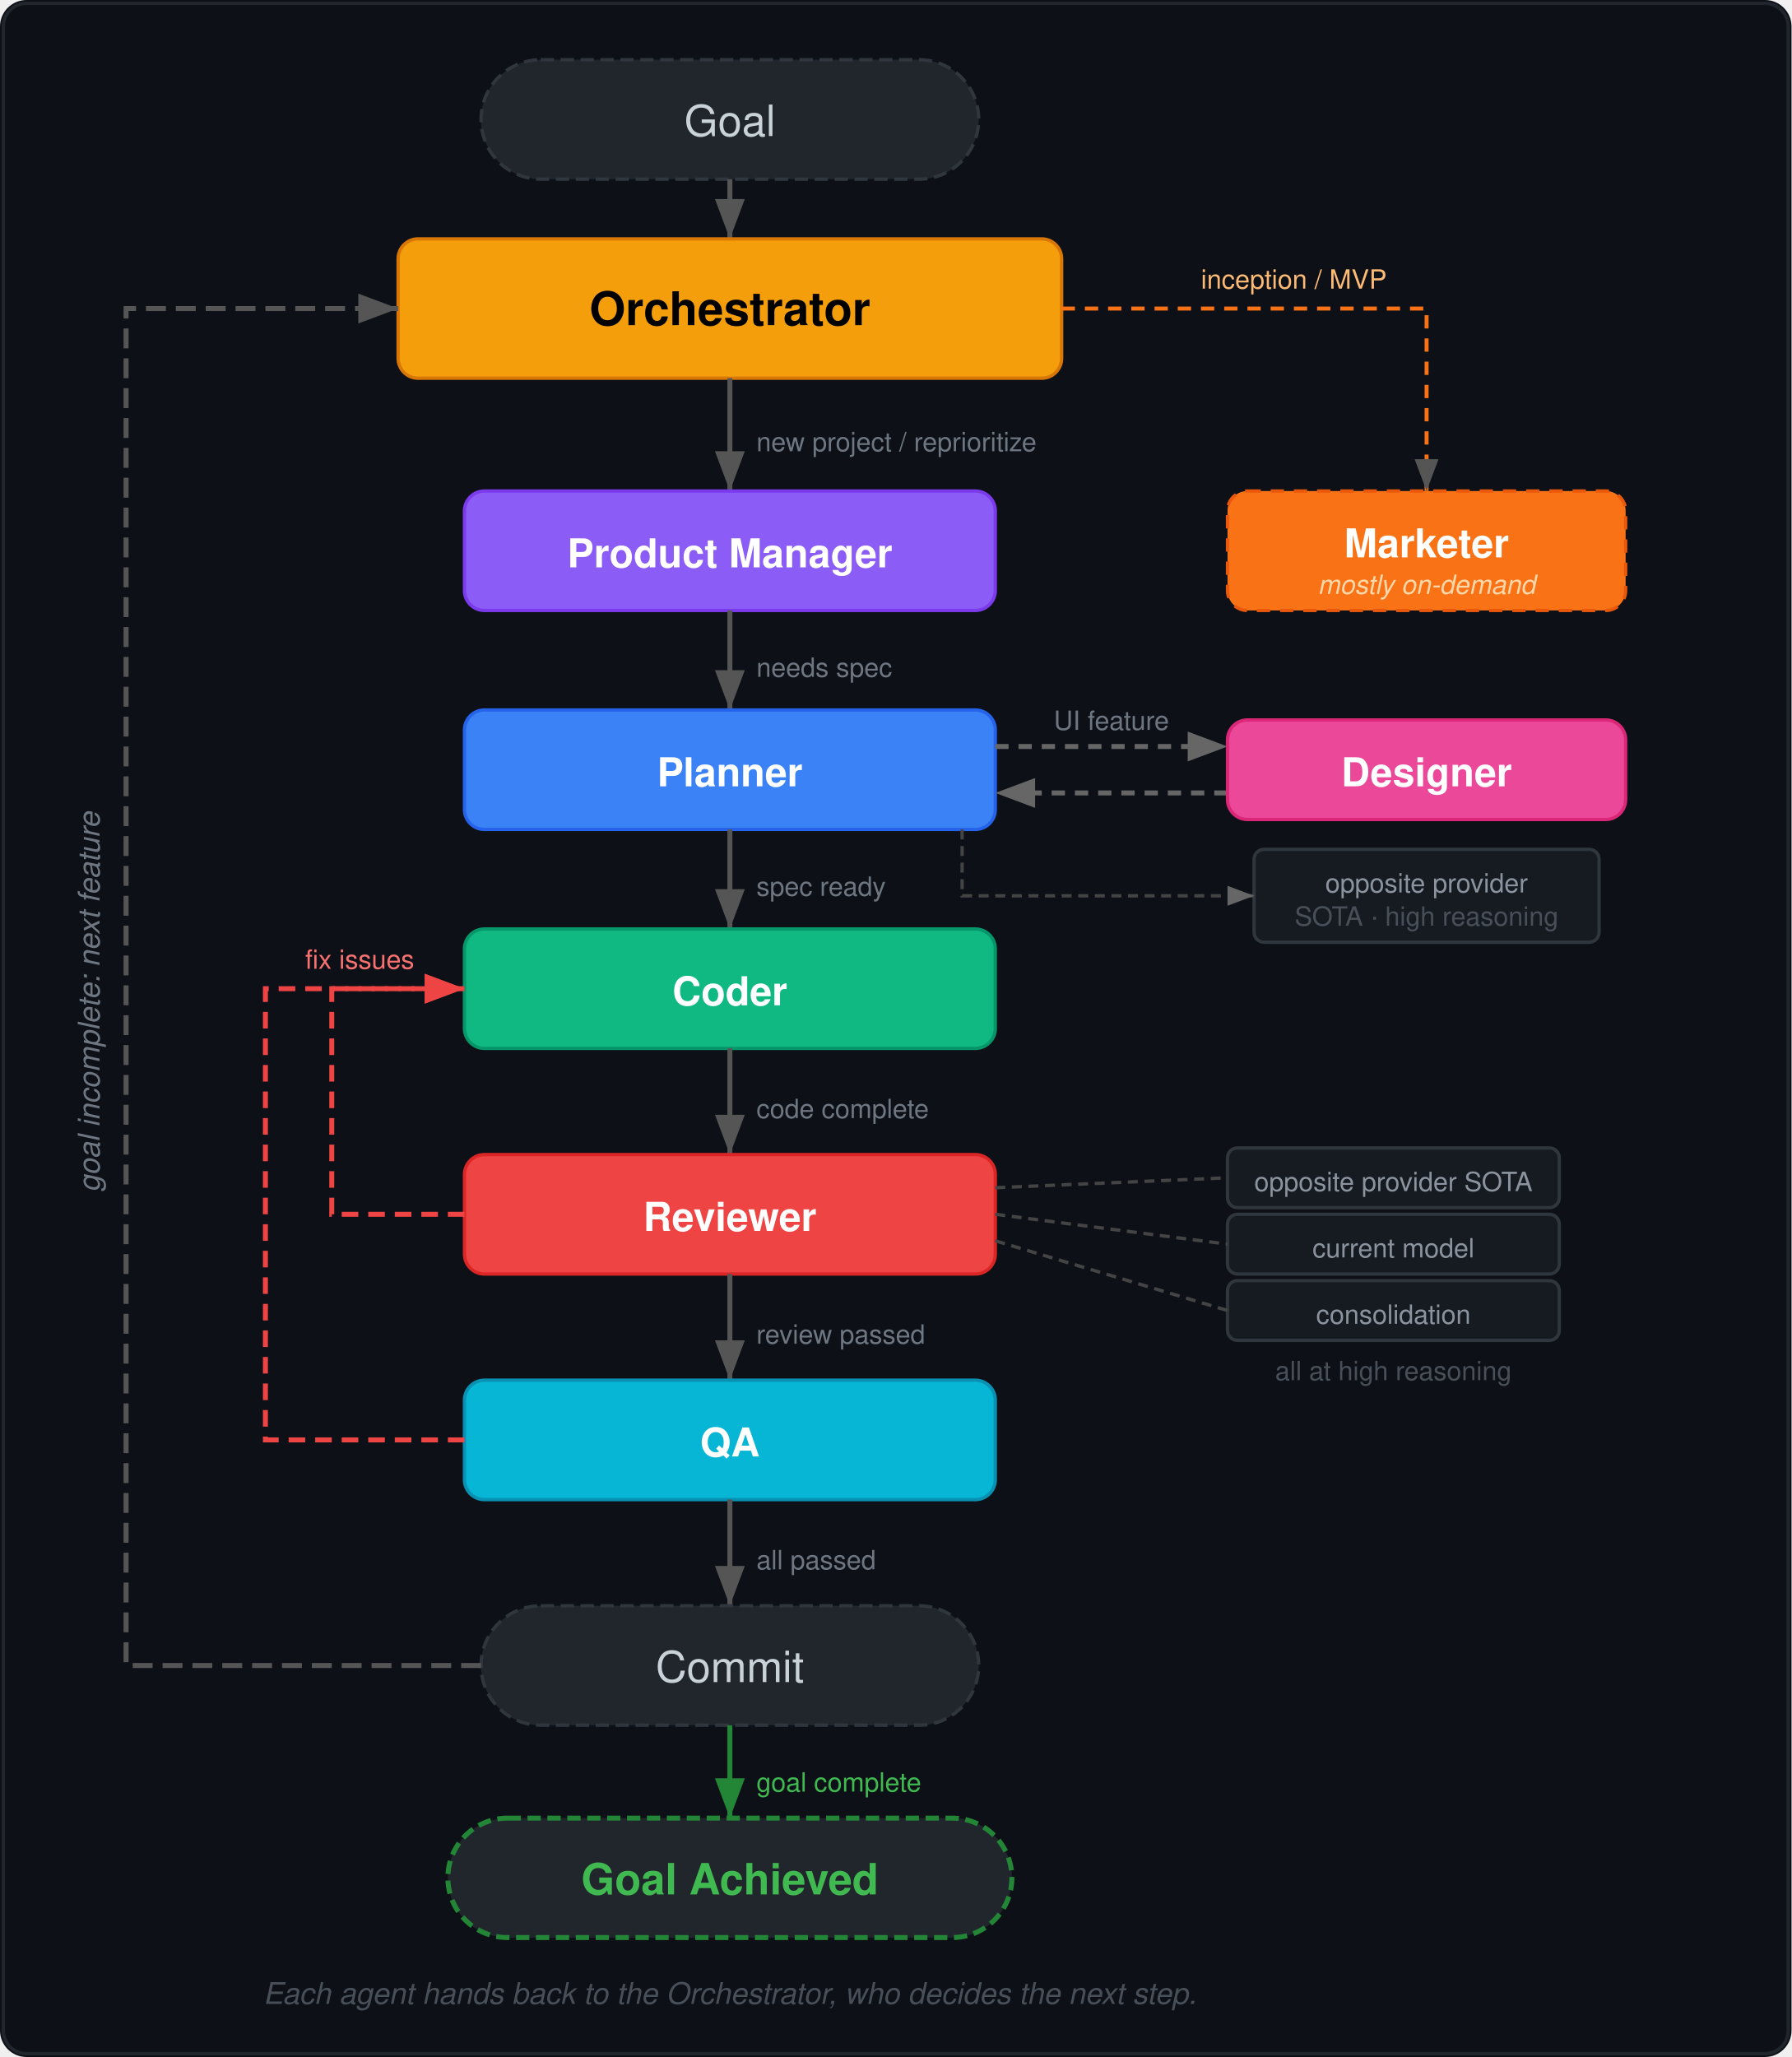
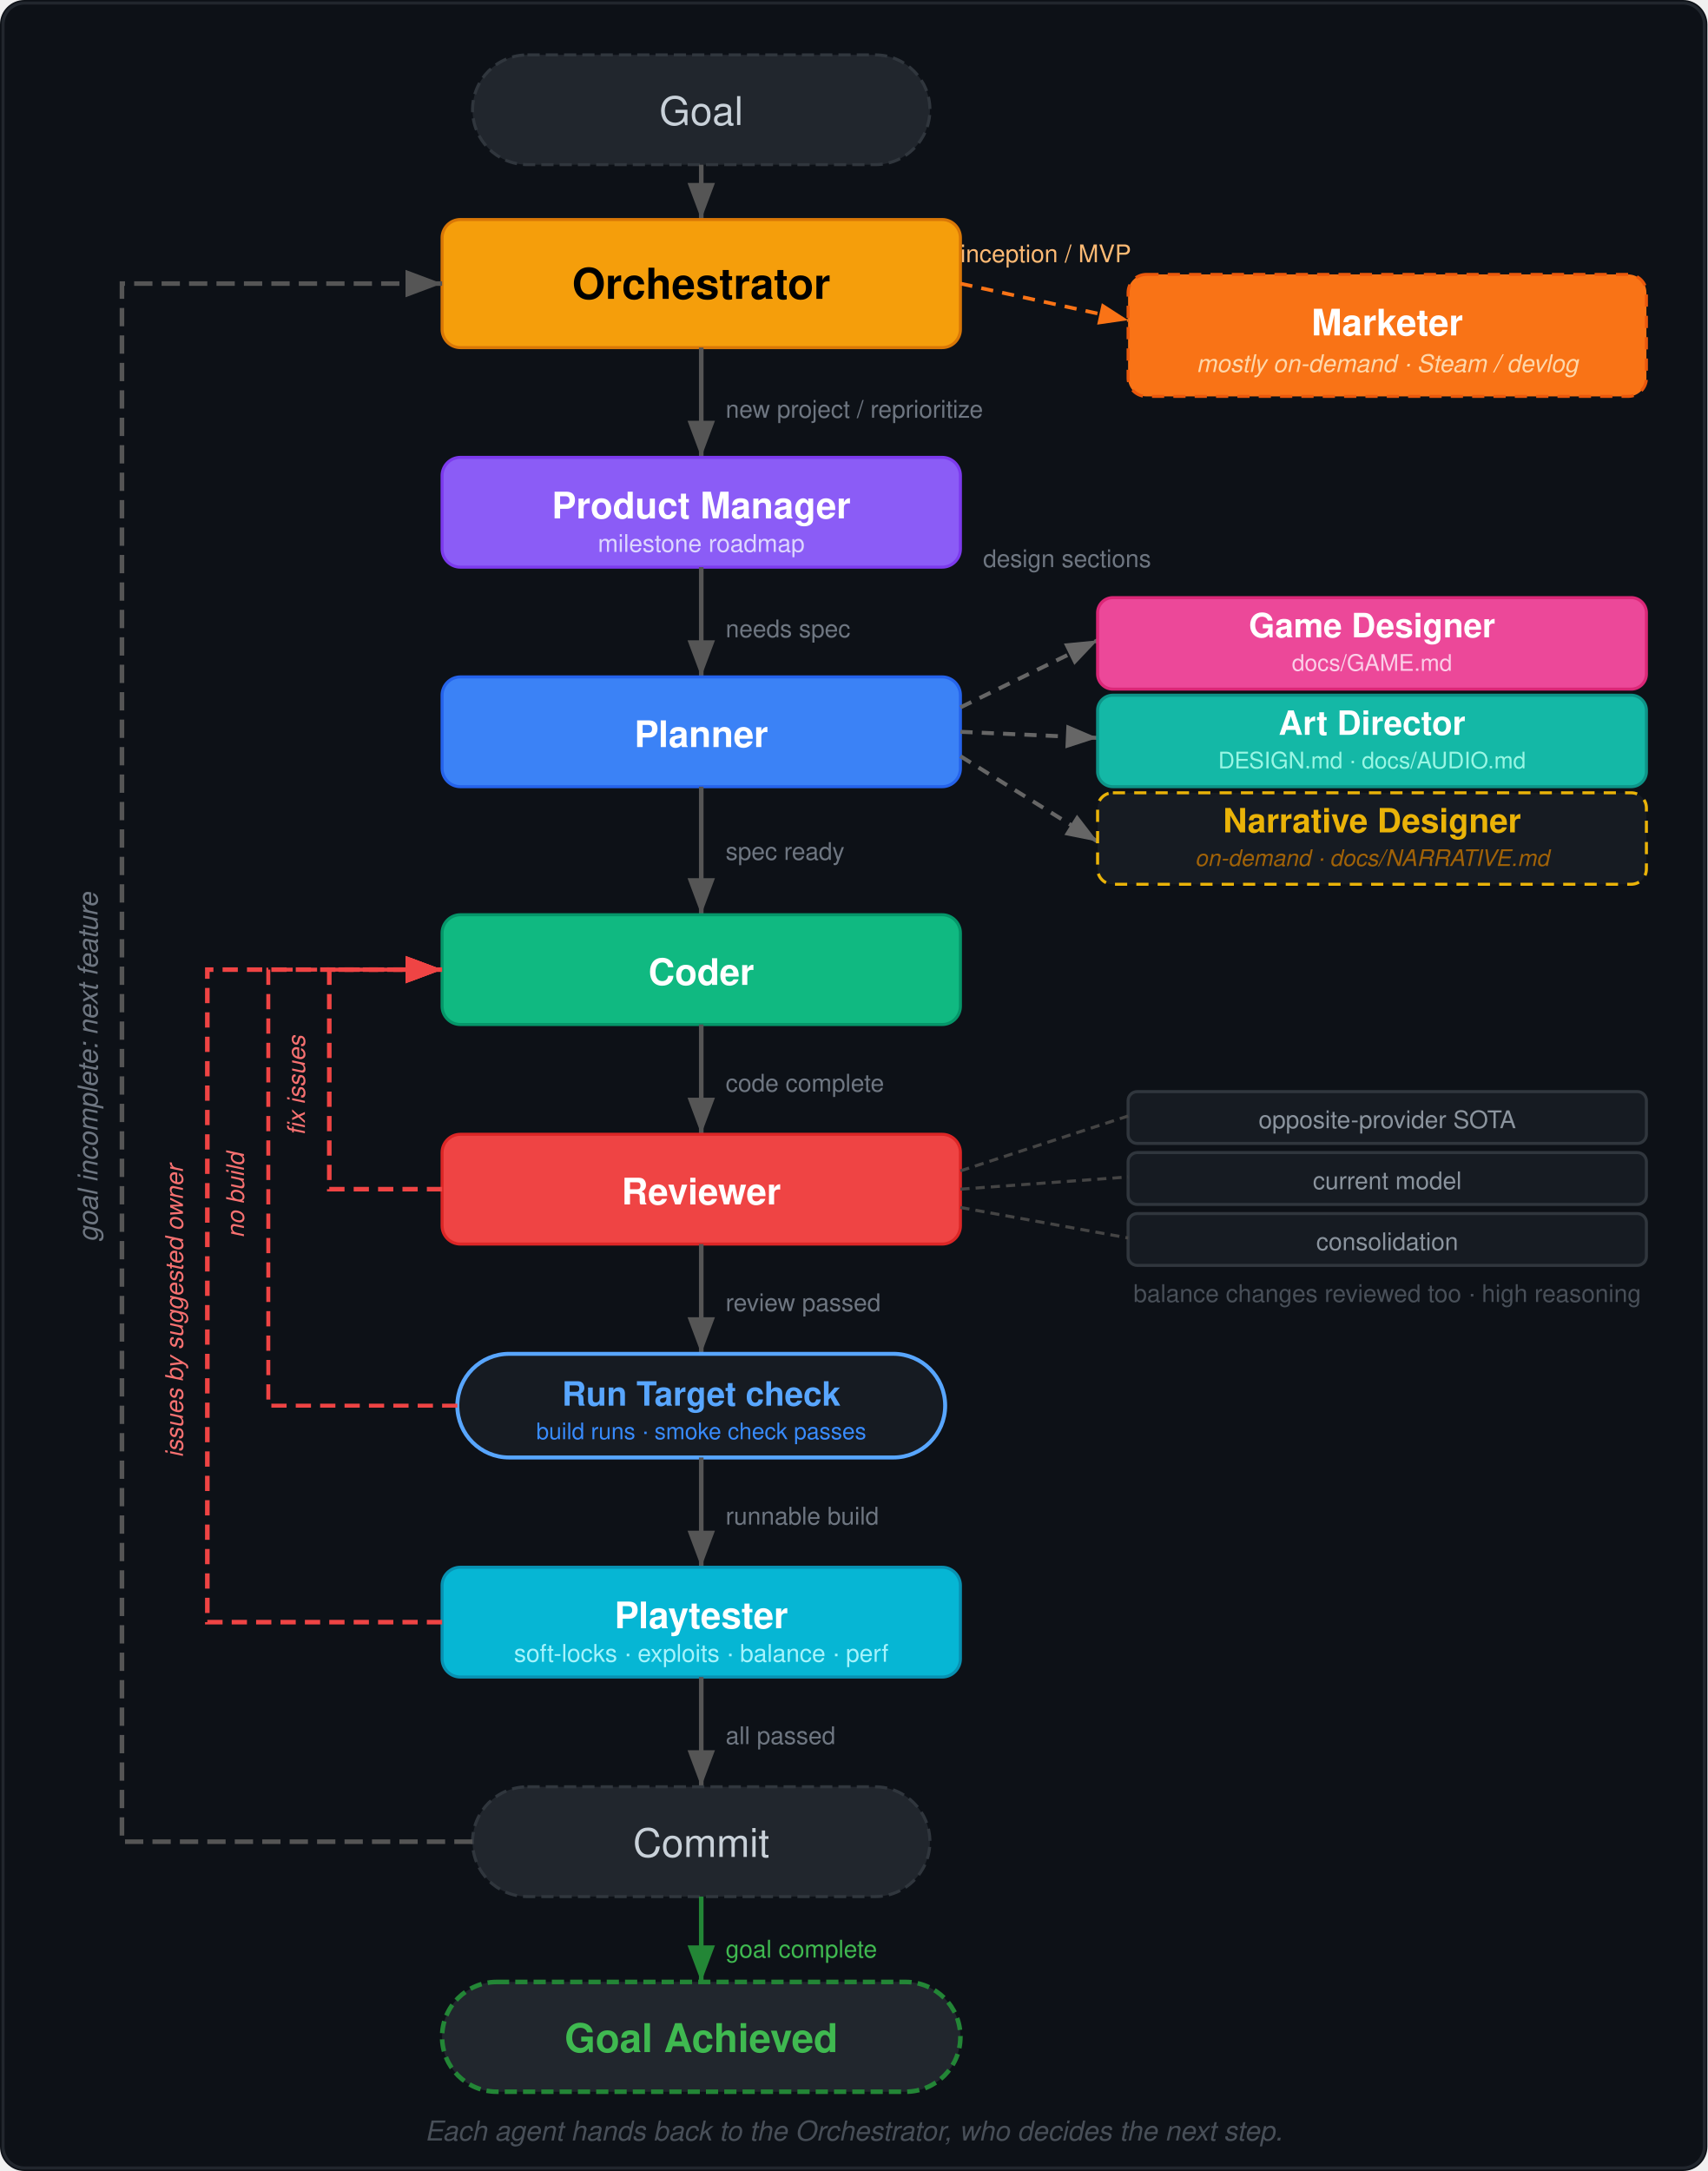
- <svg xmlns="http://www.w3.org/2000/svg" viewBox="0 0 540 620">
+ <svg xmlns="http://www.w3.org/2000/svg" viewBox="0 0 560 712">
  <defs>
    <marker id="a" markerWidth="8" markerHeight="6" refX="8" refY="3" orient="auto">
      <path d="M0,0 L8,3 L0,6" fill="#555" />
    </marker>
    <marker id="ad" markerWidth="8" markerHeight="6" refX="8" refY="3" orient="auto">
      <path d="M0,0 L8,3 L0,6" fill="#666" />
    </marker>
    <marker id="ar" markerWidth="8" markerHeight="6" refX="8" refY="3" orient="auto">
      <path d="M0,0 L8,3 L0,6" fill="#ef4444" />
    </marker>
    <marker id="ag" markerWidth="8" markerHeight="6" refX="8" refY="3" orient="auto">
      <path d="M0,0 L8,3 L0,6" fill="#238636" />
    </marker>
+     <marker id="ao" markerWidth="8" markerHeight="6" refX="8" refY="3" orient="auto">
+       <path d="M0,0 L8,3 L0,6" fill="#f97316" />
+     </marker>
  </defs>
-   <rect width="540" height="620" rx="8" fill="#0d1117" />
-   <rect x="1" y="1" width="538" height="618" rx="7" fill="none" stroke="#21262d" stroke-width="1" />
-   <rect x="145" y="18" width="150" height="36" rx="18" fill="#21262d" stroke="#30363d" stroke-width="1" stroke-dasharray="4,2" />
-   <text x="220" y="41" font-family="Segoe UI,Helvetica,Arial,sans-serif" font-size="13" fill="#c9d1d9" text-anchor="middle" font-weight="500">Goal</text>
-   <line x1="220" y1="54" x2="220" y2="72" stroke="#555" stroke-width="1.5" marker-end="url(#a)" />
-   <rect x="120" y="72" width="200" height="42" rx="6" fill="#f59e0b" stroke="#d97706" stroke-width="1" />
-   <text x="220" y="98" font-family="Segoe UI,Helvetica,Arial,sans-serif" font-size="14" fill="#000" text-anchor="middle" font-weight="700">Orchestrator</text>
-   <line x1="220" y1="114" x2="220" y2="148" stroke="#555" stroke-width="1.5" marker-end="url(#a)" />
-   <text x="228" y="136" font-family="Segoe UI,Helvetica,Arial,sans-serif" font-size="8" fill="#6e7681" text-anchor="start">new project / reprioritize</text>
-   <rect x="140" y="148" width="160" height="36" rx="6" fill="#8b5cf6" stroke="#7c3aed" stroke-width="1" />
-   <text x="220" y="171" font-family="Segoe UI,Helvetica,Arial,sans-serif" font-size="12" fill="#fff" text-anchor="middle" font-weight="600">Product Manager</text>
-   <line x1="220" y1="184" x2="220" y2="214" stroke="#555" stroke-width="1.5" marker-end="url(#a)" />
-   <text x="228" y="204" font-family="Segoe UI,Helvetica,Arial,sans-serif" font-size="8" fill="#6e7681" text-anchor="start">needs spec</text>
-   <rect x="140" y="214" width="160" height="36" rx="6" fill="#3b82f6" stroke="#2563eb" stroke-width="1" />
-   <text x="220" y="237" font-family="Segoe UI,Helvetica,Arial,sans-serif" font-size="12" fill="#fff" text-anchor="middle" font-weight="600">Planner</text>
-   <line x1="300" y1="225" x2="370" y2="225" stroke="#666" stroke-width="1.5" stroke-dasharray="4,3" marker-end="url(#ad)" />
-   <line x1="370" y1="239" x2="300" y2="239" stroke="#666" stroke-width="1.5" stroke-dasharray="4,3" marker-end="url(#ad)" />
-   <text x="335" y="220" font-family="Segoe UI,Helvetica,Arial,sans-serif" font-size="8" fill="#6e7681" text-anchor="middle">UI feature</text>
-   <rect x="370" y="217" width="120" height="30" rx="6" fill="#ec4899" stroke="#db2777" stroke-width="1" />
-   <text x="430" y="237" font-family="Segoe UI,Helvetica,Arial,sans-serif" font-size="12" fill="#fff" text-anchor="middle" font-weight="600">Designer</text>
-   <rect x="378" y="256" width="104" height="28" rx="3" fill="#161b22" stroke="#30363d" stroke-width="1" />
-   <text x="430" y="269" font-family="Segoe UI,Helvetica,Arial,sans-serif" font-size="8" fill="#8b949e" text-anchor="middle">opposite provider</text>
-   <text x="430" y="279" font-family="Segoe UI,Helvetica,Arial,sans-serif" font-size="8" fill="#484f58" text-anchor="middle">SOTA · high reasoning</text>
-   <path d="M290,250 L290,270 L378,270" fill="none" stroke="#444" stroke-width="1" stroke-dasharray="3,2" marker-end="url(#ad)" />
-   <line x1="220" y1="250" x2="220" y2="280" stroke="#555" stroke-width="1.5" marker-end="url(#a)" />
-   <text x="228" y="270" font-family="Segoe UI,Helvetica,Arial,sans-serif" font-size="8" fill="#6e7681" text-anchor="start">spec ready</text>
-   <rect x="140" y="280" width="160" height="36" rx="6" fill="#10b981" stroke="#059669" stroke-width="1" />
-   <text x="220" y="303" font-family="Segoe UI,Helvetica,Arial,sans-serif" font-size="12" fill="#fff" text-anchor="middle" font-weight="600">Coder</text>
-   <line x1="220" y1="316" x2="220" y2="348" stroke="#555" stroke-width="1.5" marker-end="url(#a)" />
-   <text x="228" y="337" font-family="Segoe UI,Helvetica,Arial,sans-serif" font-size="8" fill="#6e7681" text-anchor="start">code complete</text>
-   <rect x="140" y="348" width="160" height="36" rx="6" fill="#ef4444" stroke="#dc2626" stroke-width="1" />
-   <text x="220" y="371" font-family="Segoe UI,Helvetica,Arial,sans-serif" font-size="12" fill="#fff" text-anchor="middle" font-weight="600">Reviewer</text>
-   <rect x="370" y="346" width="100" height="18" rx="3" fill="#161b22" stroke="#30363d" stroke-width="1" />
-   <text x="420" y="359" font-family="Segoe UI,Helvetica,Arial,sans-serif" font-size="8" fill="#8b949e" text-anchor="middle">opposite provider SOTA</text>
-   <rect x="370" y="366" width="100" height="18" rx="3" fill="#161b22" stroke="#30363d" stroke-width="1" />
-   <text x="420" y="379" font-family="Segoe UI,Helvetica,Arial,sans-serif" font-size="8" fill="#8b949e" text-anchor="middle">current model</text>
-   <rect x="370" y="386" width="100" height="18" rx="3" fill="#161b22" stroke="#30363d" stroke-width="1" />
-   <text x="420" y="399" font-family="Segoe UI,Helvetica,Arial,sans-serif" font-size="8" fill="#8b949e" text-anchor="middle">consolidation</text>
-   <text x="420" y="416" font-family="Segoe UI,Helvetica,Arial,sans-serif" font-size="8" fill="#484f58" text-anchor="middle">all at high reasoning</text>
-   <line x1="300" y1="358" x2="370" y2="355" stroke="#444" stroke-width="1" stroke-dasharray="3,2" />
-   <line x1="300" y1="366" x2="370" y2="375" stroke="#444" stroke-width="1" stroke-dasharray="3,2" />
-   <line x1="300" y1="374" x2="370" y2="395" stroke="#444" stroke-width="1" stroke-dasharray="3,2" />
-   <path d="M140,366 L100,366 L100,298 L140,298" fill="none" stroke="#ef4444" stroke-width="1.5" stroke-dasharray="5,3" marker-end="url(#ar)" />
-   <text x="92" y="292" font-family="Segoe UI,Helvetica,Arial,sans-serif" font-size="8" fill="#f87171" text-anchor="start">fix issues</text>
-   <line x1="220" y1="384" x2="220" y2="416" stroke="#555" stroke-width="1.5" marker-end="url(#a)" />
-   <text x="228" y="405" font-family="Segoe UI,Helvetica,Arial,sans-serif" font-size="8" fill="#6e7681" text-anchor="start">review passed</text>
-   <rect x="140" y="416" width="160" height="36" rx="6" fill="#06b6d4" stroke="#0891b2" stroke-width="1" />
-   <text x="220" y="439" font-family="Segoe UI,Helvetica,Arial,sans-serif" font-size="12" fill="#fff" text-anchor="middle" font-weight="600">QA</text>
-   <path d="M140,434 L80,434 L80,298 L140,298" fill="none" stroke="#ef4444" stroke-width="1.5" stroke-dasharray="5,3" marker-end="url(#ar)" />
-   <line x1="220" y1="452" x2="220" y2="484" stroke="#555" stroke-width="1.5" marker-end="url(#a)" />
-   <text x="228" y="473" font-family="Segoe UI,Helvetica,Arial,sans-serif" font-size="8" fill="#6e7681" text-anchor="start">all passed</text>
-   <rect x="145" y="484" width="150" height="36" rx="18" fill="#21262d" stroke="#30363d" stroke-width="1" stroke-dasharray="4,2" />
-   <text x="220" y="507" font-family="Segoe UI,Helvetica,Arial,sans-serif" font-size="13" fill="#c9d1d9" text-anchor="middle" font-weight="500">Commit</text>
-   <path d="M145,502 L38,502 L38,93 L120,93" fill="none" stroke="#555" stroke-width="1.5" stroke-dasharray="6,3" marker-end="url(#a)" />
-   <text x="30" y="302" font-family="Segoe UI,Helvetica,Arial,sans-serif" font-size="9" fill="#6e7681" text-anchor="middle" font-style="italic" transform="rotate(-90,30,302)">goal incomplete: next feature</text>
-   <line x1="220" y1="520" x2="220" y2="548" stroke="#238636" stroke-width="1.5" marker-end="url(#ag)" />
-   <text x="228" y="540" font-family="Segoe UI,Helvetica,Arial,sans-serif" font-size="8" fill="#3fb950" text-anchor="start">goal complete</text>
-   <rect x="135" y="548" width="170" height="36" rx="18" fill="#21262d" stroke="#238636" stroke-width="1.5" stroke-dasharray="4,2" />
-   <text x="220" y="571" font-family="Segoe UI,Helvetica,Arial,sans-serif" font-size="13" fill="#3fb950" text-anchor="middle" font-weight="600">Goal Achieved</text>
-   <text x="220" y="604" font-family="Segoe UI,Helvetica,Arial,sans-serif" font-size="9" fill="#484f58" text-anchor="middle" font-style="italic">Each agent hands back to the Orchestrator, who decides the next step.</text>
-   <rect x="370" y="148" width="120" height="36" rx="6" fill="#f97316" stroke="#ea580c" stroke-width="1" stroke-dasharray="4,3" />
-   <text x="430" y="168" font-family="Segoe UI,Helvetica,Arial,sans-serif" font-size="12" fill="#fff" text-anchor="middle" font-weight="600">Marketer</text>
-   <text x="430" y="179" font-family="Segoe UI,Helvetica,Arial,sans-serif" font-size="8" fill="#fed7aa" text-anchor="middle" font-style="italic">mostly on-demand</text>
-   <path d="M320,93 L430,93 L430,148" fill="none" stroke="#f97316" stroke-width="1.2" stroke-dasharray="4,3" marker-end="url(#a)" />
-   <text x="390" y="87" font-family="Segoe UI,Helvetica,Arial,sans-serif" font-size="8" fill="#fdba74" text-anchor="middle">inception / MVP</text>
+   <rect width="560" height="712" rx="8" fill="#0d1117" />
+   <rect x="1" y="1" width="558" height="710" rx="7" fill="none" stroke="#21262d" stroke-width="1" />
+   <rect x="155" y="18" width="150" height="36" rx="18" fill="#21262d" stroke="#30363d" stroke-width="1" stroke-dasharray="4,2" />
+   <text x="230" y="41" font-family="Segoe UI,Helvetica,Arial,sans-serif" font-size="13" fill="#c9d1d9" text-anchor="middle" font-weight="500">Goal</text>
+   <line x1="230" y1="54" x2="230" y2="72" stroke="#555" stroke-width="1.5" marker-end="url(#a)" />
+   <rect x="145" y="72" width="170" height="42" rx="6" fill="#f59e0b" stroke="#d97706" stroke-width="1" />
+   <text x="230" y="98" font-family="Segoe UI,Helvetica,Arial,sans-serif" font-size="14" fill="#000" text-anchor="middle" font-weight="700">Orchestrator</text>
+   <line x1="230" y1="114" x2="230" y2="150" stroke="#555" stroke-width="1.5" marker-end="url(#a)" />
+   <text x="238" y="137" font-family="Segoe UI,Helvetica,Arial,sans-serif" font-size="8" fill="#6e7681" text-anchor="start">new project / reprioritize</text>
+   <rect x="145" y="150" width="170" height="36" rx="6" fill="#8b5cf6" stroke="#7c3aed" stroke-width="1" />
+   <text x="230" y="170" font-family="Segoe UI,Helvetica,Arial,sans-serif" font-size="12" fill="#fff" text-anchor="middle" font-weight="600">Product Manager</text>
+   <text x="230" y="181" font-family="Segoe UI,Helvetica,Arial,sans-serif" font-size="8" fill="#ddd6fe" text-anchor="middle">milestone roadmap</text>
+   <line x1="230" y1="186" x2="230" y2="222" stroke="#555" stroke-width="1.5" marker-end="url(#a)" />
+   <text x="238" y="209" font-family="Segoe UI,Helvetica,Arial,sans-serif" font-size="8" fill="#6e7681" text-anchor="start">needs spec</text>
+   <rect x="145" y="222" width="170" height="36" rx="6" fill="#3b82f6" stroke="#2563eb" stroke-width="1" />
+   <text x="230" y="245" font-family="Segoe UI,Helvetica,Arial,sans-serif" font-size="12" fill="#fff" text-anchor="middle" font-weight="600">Planner</text>
+   <text x="350" y="186" font-family="Segoe UI,Helvetica,Arial,sans-serif" font-size="8" fill="#6e7681" text-anchor="middle">design sections</text>
+   <path d="M315,232 L360,210" fill="none" stroke="#666" stroke-width="1.3" stroke-dasharray="4,3" marker-end="url(#ad)" />
+   <path d="M315,240 L360,242" fill="none" stroke="#666" stroke-width="1.3" stroke-dasharray="4,3" marker-end="url(#ad)" />
+   <path d="M315,248 L360,276" fill="none" stroke="#666" stroke-width="1.3" stroke-dasharray="4,3" marker-end="url(#ad)" />
+   <rect x="360" y="196" width="180" height="30" rx="5" fill="#ec4899" stroke="#db2777" stroke-width="1" />
+   <text x="450" y="209" font-family="Segoe UI,Helvetica,Arial,sans-serif" font-size="11" fill="#fff" text-anchor="middle" font-weight="600">Game Designer</text>
+   <text x="450" y="220" font-family="Segoe UI,Helvetica,Arial,sans-serif" font-size="7.5" fill="#fbcfe8" text-anchor="middle">docs/GAME.md</text>
+   <rect x="360" y="228" width="180" height="30" rx="5" fill="#14b8a6" stroke="#0d9488" stroke-width="1" />
+   <text x="450" y="241" font-family="Segoe UI,Helvetica,Arial,sans-serif" font-size="11" fill="#fff" text-anchor="middle" font-weight="600">Art Director</text>
+   <text x="450" y="252" font-family="Segoe UI,Helvetica,Arial,sans-serif" font-size="7.5" fill="#99f6e4" text-anchor="middle">DESIGN.md · docs/AUDIO.md</text>
+   <rect x="360" y="260" width="180" height="30" rx="5" fill="#161b22" stroke="#eab308" stroke-width="1" stroke-dasharray="4,3" />
+   <text x="450" y="273" font-family="Segoe UI,Helvetica,Arial,sans-serif" font-size="11" fill="#eab308" text-anchor="middle" font-weight="600">Narrative Designer</text>
+   <text x="450" y="284" font-family="Segoe UI,Helvetica,Arial,sans-serif" font-size="7.5" fill="#a16207" text-anchor="middle" font-style="italic">on-demand · docs/NARRATIVE.md</text>
+   <line x1="230" y1="258" x2="230" y2="300" stroke="#555" stroke-width="1.5" marker-end="url(#a)" />
+   <text x="238" y="282" font-family="Segoe UI,Helvetica,Arial,sans-serif" font-size="8" fill="#6e7681" text-anchor="start">spec ready</text>
+   <rect x="145" y="300" width="170" height="36" rx="6" fill="#10b981" stroke="#059669" stroke-width="1" />
+   <text x="230" y="323" font-family="Segoe UI,Helvetica,Arial,sans-serif" font-size="12" fill="#fff" text-anchor="middle" font-weight="600">Coder</text>
+   <line x1="230" y1="336" x2="230" y2="372" stroke="#555" stroke-width="1.5" marker-end="url(#a)" />
+   <text x="238" y="358" font-family="Segoe UI,Helvetica,Arial,sans-serif" font-size="8" fill="#6e7681" text-anchor="start">code complete</text>
+   <rect x="145" y="372" width="170" height="36" rx="6" fill="#ef4444" stroke="#dc2626" stroke-width="1" />
+   <text x="230" y="395" font-family="Segoe UI,Helvetica,Arial,sans-serif" font-size="12" fill="#fff" text-anchor="middle" font-weight="600">Reviewer</text>
+   <rect x="370" y="358" width="170" height="17" rx="3" fill="#161b22" stroke="#30363d" stroke-width="1" />
+   <text x="455" y="370" font-family="Segoe UI,Helvetica,Arial,sans-serif" font-size="8" fill="#8b949e" text-anchor="middle">opposite-provider SOTA</text>
+   <rect x="370" y="378" width="170" height="17" rx="3" fill="#161b22" stroke="#30363d" stroke-width="1" />
+   <text x="455" y="390" font-family="Segoe UI,Helvetica,Arial,sans-serif" font-size="8" fill="#8b949e" text-anchor="middle">current model</text>
+   <rect x="370" y="398" width="170" height="17" rx="3" fill="#161b22" stroke="#30363d" stroke-width="1" />
+   <text x="455" y="410" font-family="Segoe UI,Helvetica,Arial,sans-serif" font-size="8" fill="#8b949e" text-anchor="middle">consolidation</text>
+   <text x="455" y="427" font-family="Segoe UI,Helvetica,Arial,sans-serif" font-size="8" fill="#484f58" text-anchor="middle">balance changes reviewed too · high reasoning</text>
+   <line x1="315" y1="384" x2="370" y2="366" stroke="#444" stroke-width="1" stroke-dasharray="3,2" />
+   <line x1="315" y1="390" x2="370" y2="386" stroke="#444" stroke-width="1" stroke-dasharray="3,2" />
+   <line x1="315" y1="396" x2="370" y2="406" stroke="#444" stroke-width="1" stroke-dasharray="3,2" />
+   <path d="M145,390 L108,390 L108,318 L145,318" fill="none" stroke="#ef4444" stroke-width="1.5" stroke-dasharray="5,3" marker-end="url(#ar)" />
+   <text x="100" y="356" font-family="Segoe UI,Helvetica,Arial,sans-serif" font-size="8" fill="#f87171" text-anchor="middle" font-style="italic" transform="rotate(-90,100,356)">fix issues</text>
+   <line x1="230" y1="408" x2="230" y2="444" stroke="#555" stroke-width="1.5" marker-end="url(#a)" />
+   <text x="238" y="430" font-family="Segoe UI,Helvetica,Arial,sans-serif" font-size="8" fill="#6e7681" text-anchor="start">review passed</text>
+   <rect x="150" y="444" width="160" height="34" rx="17" fill="#161b22" stroke="#58a6ff" stroke-width="1.3" />
+   <text x="230" y="461" font-family="Segoe UI,Helvetica,Arial,sans-serif" font-size="11" fill="#58a6ff" text-anchor="middle" font-weight="600">Run Target check</text>
+   <text x="230" y="472" font-family="Segoe UI,Helvetica,Arial,sans-serif" font-size="7.5" fill="#388bfd" text-anchor="middle">build runs · smoke check passes</text>
+   <path d="M150,461 L88,461 L88,318 L145,318" fill="none" stroke="#ef4444" stroke-width="1.3" stroke-dasharray="5,3" marker-end="url(#ar)" />
+   <text x="80" y="392" font-family="Segoe UI,Helvetica,Arial,sans-serif" font-size="8" fill="#f87171" text-anchor="middle" font-style="italic" transform="rotate(-90,80,392)">no build</text>
+   <line x1="230" y1="478" x2="230" y2="514" stroke="#555" stroke-width="1.5" marker-end="url(#a)" />
+   <text x="238" y="500" font-family="Segoe UI,Helvetica,Arial,sans-serif" font-size="8" fill="#6e7681" text-anchor="start">runnable build</text>
+   <rect x="145" y="514" width="170" height="36" rx="6" fill="#06b6d4" stroke="#0891b2" stroke-width="1" />
+   <text x="230" y="534" font-family="Segoe UI,Helvetica,Arial,sans-serif" font-size="12" fill="#fff" text-anchor="middle" font-weight="600">Playtester</text>
+   <text x="230" y="545" font-family="Segoe UI,Helvetica,Arial,sans-serif" font-size="8" fill="#a5f3fc" text-anchor="middle">soft-locks · exploits · balance · perf</text>
+   <path d="M145,532 L68,532 L68,318 L145,318" fill="none" stroke="#ef4444" stroke-width="1.5" stroke-dasharray="5,3" marker-end="url(#ar)" />
+   <text x="60" y="430" font-family="Segoe UI,Helvetica,Arial,sans-serif" font-size="8" fill="#f87171" text-anchor="middle" font-style="italic" transform="rotate(-90,60,430)">issues by suggested owner</text>
+   <line x1="230" y1="550" x2="230" y2="586" stroke="#555" stroke-width="1.5" marker-end="url(#a)" />
+   <text x="238" y="572" font-family="Segoe UI,Helvetica,Arial,sans-serif" font-size="8" fill="#6e7681" text-anchor="start">all passed</text>
+   <rect x="155" y="586" width="150" height="36" rx="18" fill="#21262d" stroke="#30363d" stroke-width="1" stroke-dasharray="4,2" />
+   <text x="230" y="609" font-family="Segoe UI,Helvetica,Arial,sans-serif" font-size="13" fill="#c9d1d9" text-anchor="middle" font-weight="500">Commit</text>
+   <path d="M155,604 L40,604 L40,93 L145,93" fill="none" stroke="#555" stroke-width="1.5" stroke-dasharray="6,3" marker-end="url(#a)" />
+   <text x="32" y="350" font-family="Segoe UI,Helvetica,Arial,sans-serif" font-size="9" fill="#6e7681" text-anchor="middle" font-style="italic" transform="rotate(-90,32,350)">goal incomplete: next feature</text>
+   <line x1="230" y1="622" x2="230" y2="650" stroke="#238636" stroke-width="1.5" marker-end="url(#ag)" />
+   <text x="238" y="642" font-family="Segoe UI,Helvetica,Arial,sans-serif" font-size="8" fill="#3fb950" text-anchor="start">goal complete</text>
+   <rect x="145" y="650" width="170" height="36" rx="18" fill="#21262d" stroke="#238636" stroke-width="1.5" stroke-dasharray="4,2" />
+   <text x="230" y="673" font-family="Segoe UI,Helvetica,Arial,sans-serif" font-size="13" fill="#3fb950" text-anchor="middle" font-weight="600">Goal Achieved</text>
+   <text x="280" y="702" font-family="Segoe UI,Helvetica,Arial,sans-serif" font-size="9" fill="#484f58" text-anchor="middle" font-style="italic">Each agent hands back to the Orchestrator, who decides the next step.</text>
+   <rect x="370" y="90" width="170" height="40" rx="6" fill="#f97316" stroke="#ea580c" stroke-width="1" stroke-dasharray="4,3" />
+   <text x="455" y="110" font-family="Segoe UI,Helvetica,Arial,sans-serif" font-size="12" fill="#fff" text-anchor="middle" font-weight="600">Marketer</text>
+   <text x="455" y="122" font-family="Segoe UI,Helvetica,Arial,sans-serif" font-size="8" fill="#fed7aa" text-anchor="middle" font-style="italic">mostly on-demand · Steam / devlog</text>
+   <path d="M315,93 L370,105" fill="none" stroke="#f97316" stroke-width="1.2" stroke-dasharray="4,3" marker-end="url(#ao)" />
+   <text x="343" y="86" font-family="Segoe UI,Helvetica,Arial,sans-serif" font-size="8" fill="#fdba74" text-anchor="middle">inception / MVP</text>
</svg>
